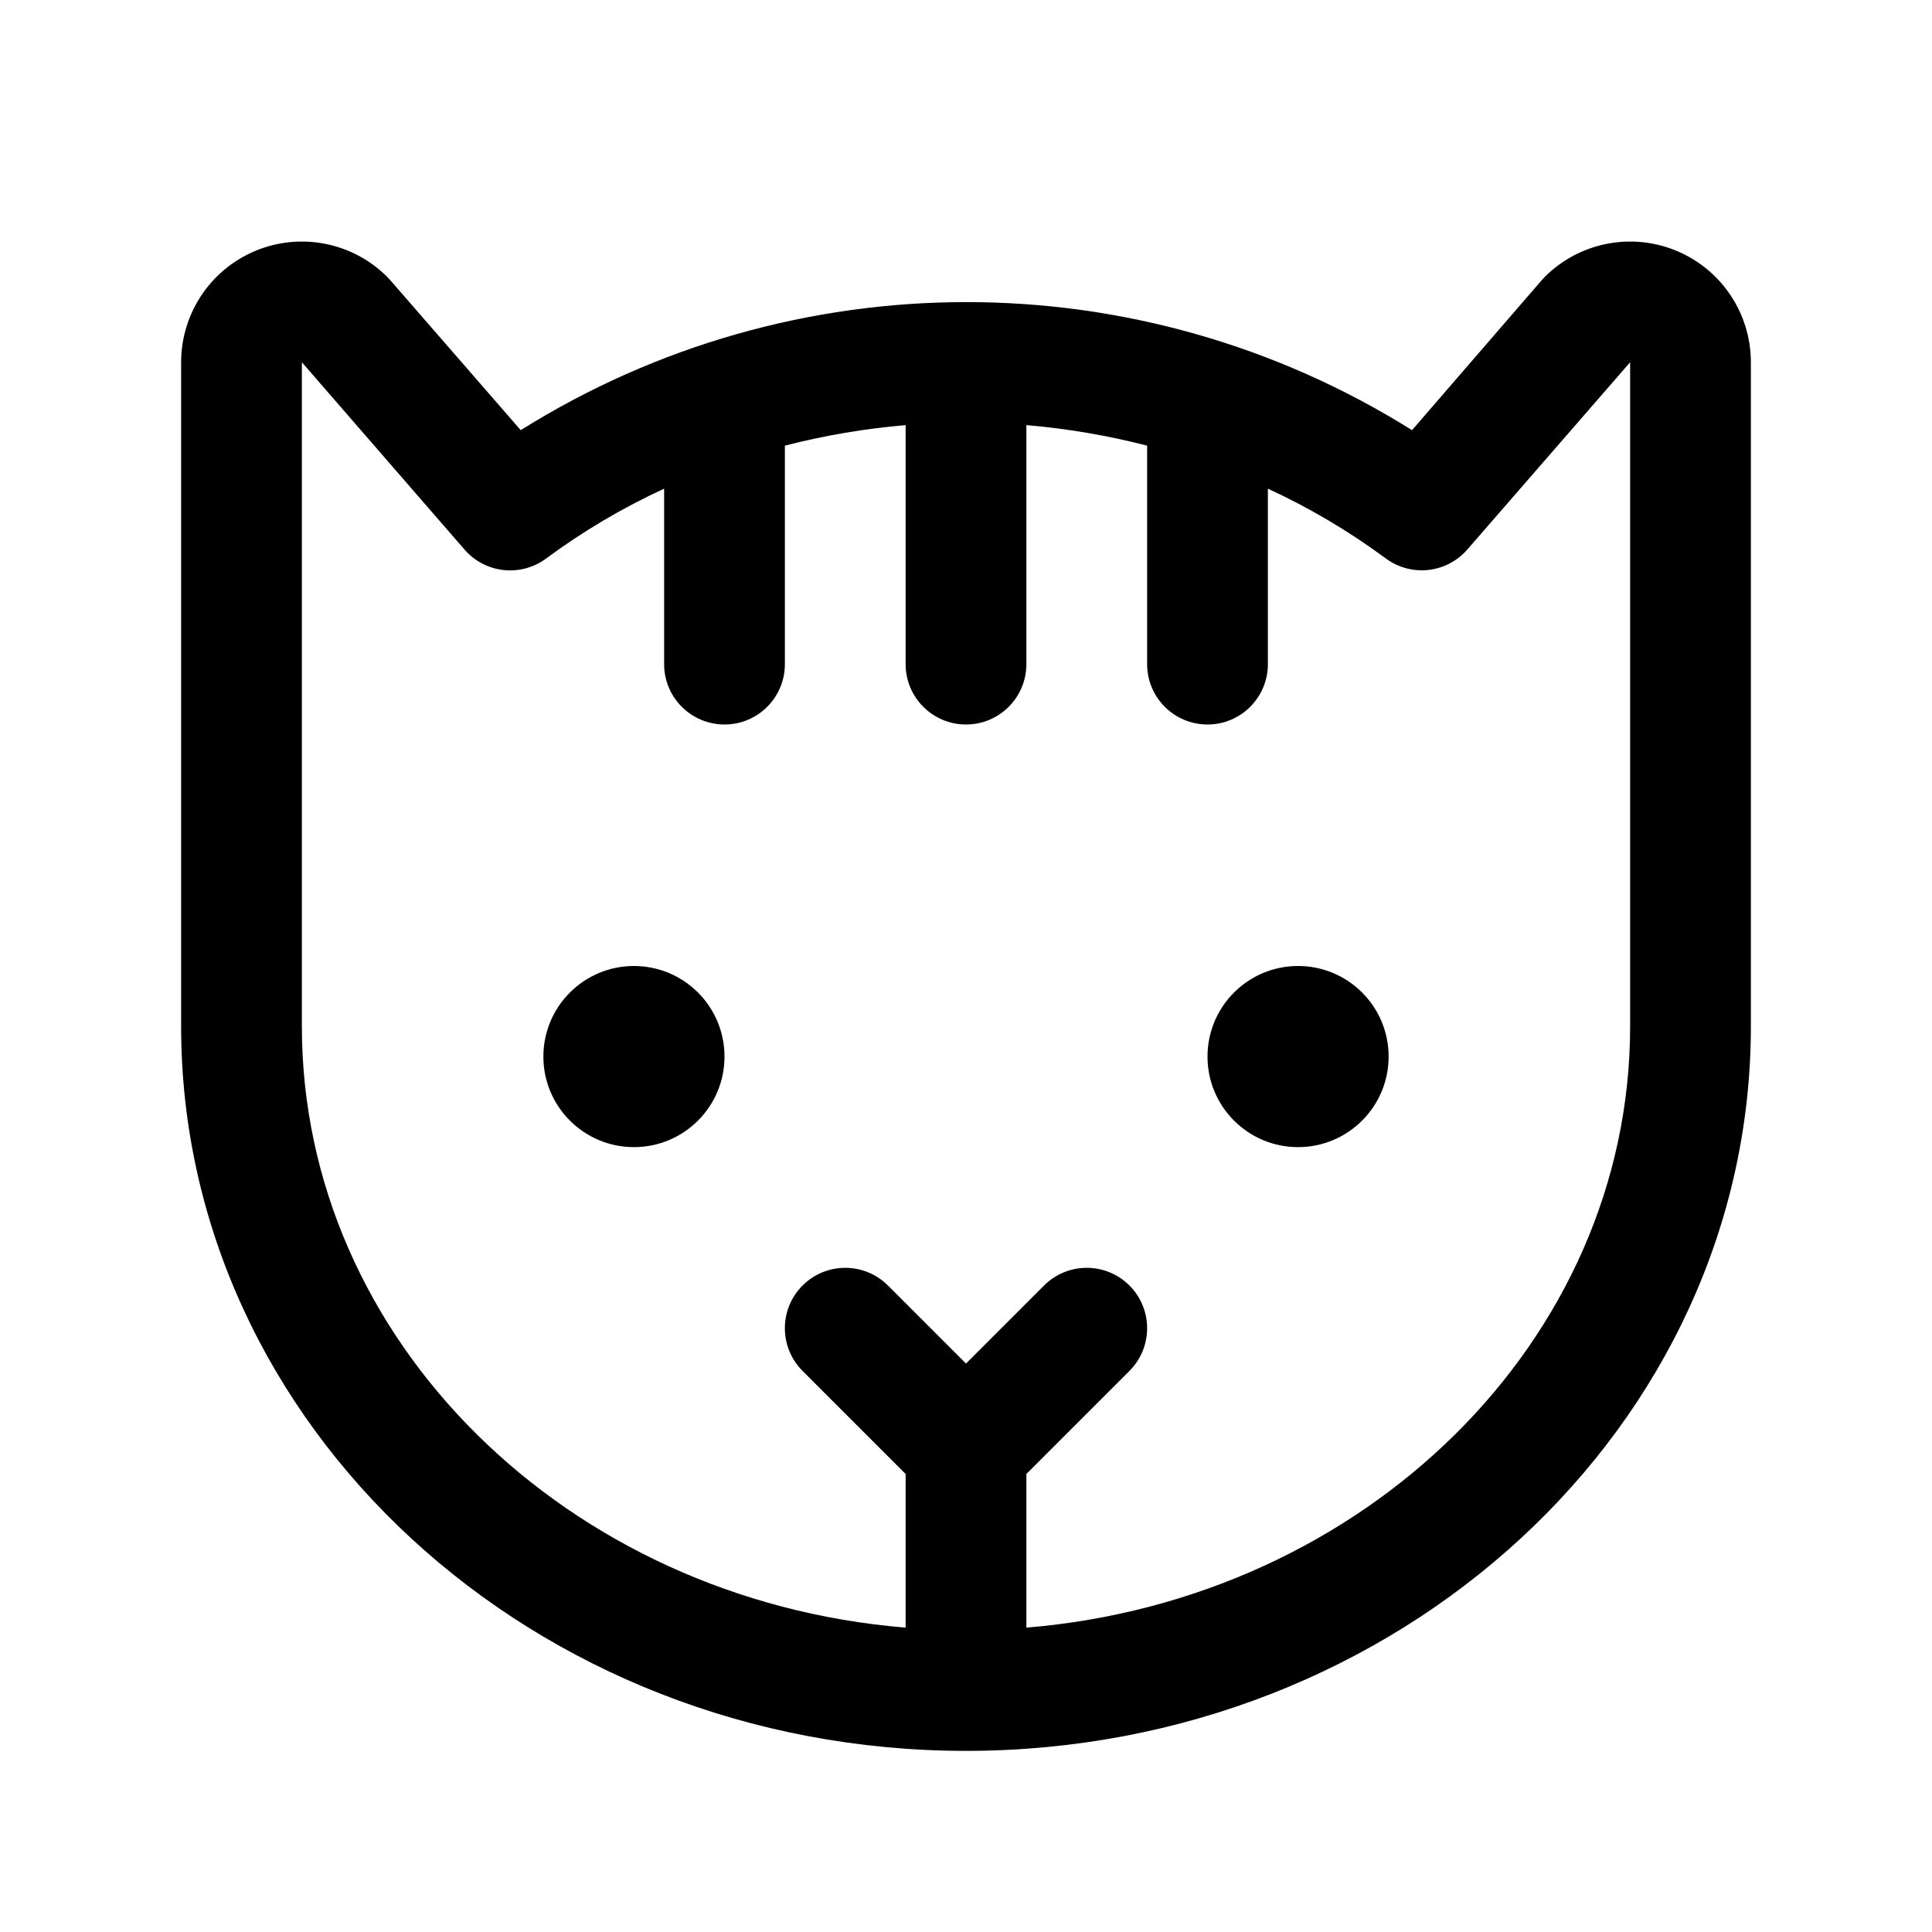
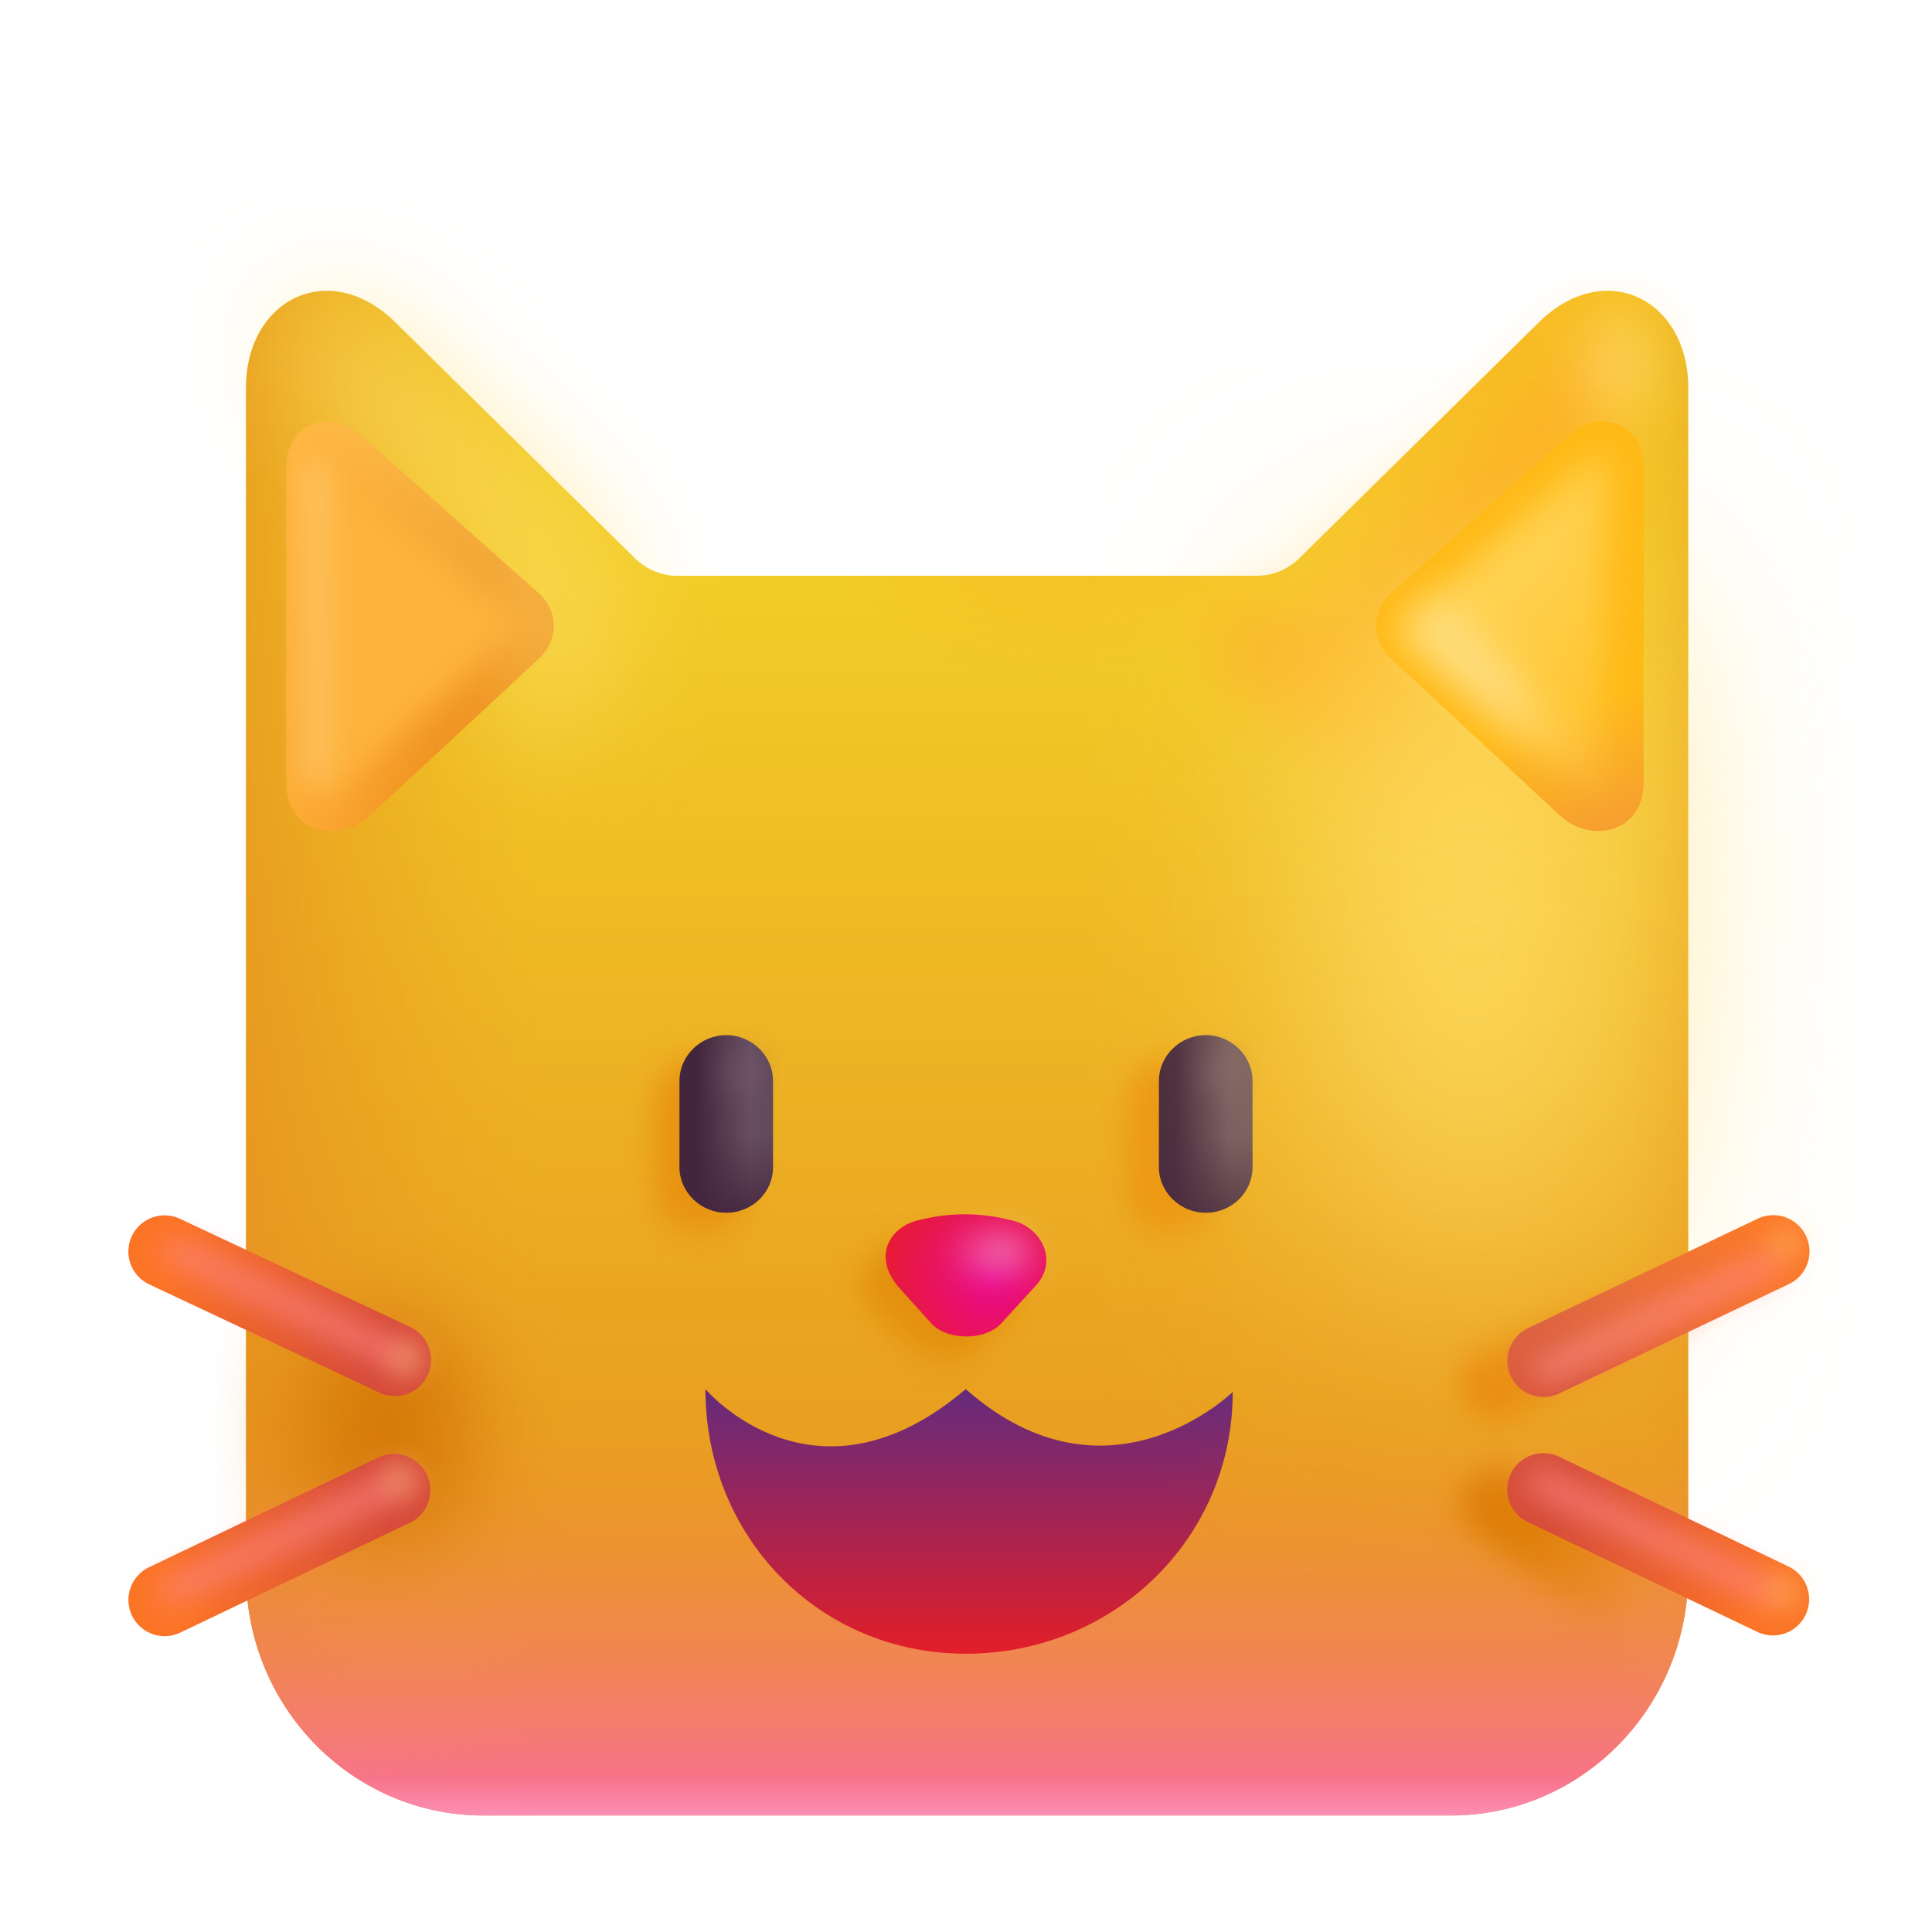
- <svg xmlns="http://www.w3.org/2000/svg" width="32" height="32" fill="#000000" viewBox="0 0 256 256">
-   <path d="M96,140a12,12,0,1,1-12-12A12,12,0,0,1,96,140Zm76-12a12,12,0,1,0,12,12A12,12,0,0,0,172,128Zm60-80v88c0,52.93-46.65,96-104,96S24,188.93,24,136V48A16,16,0,0,1,51.31,36.69c.14.14.26.27.38.41L69,57a111.22,111.22,0,0,1,118.1,0L204.31,37.1c.12-.14.24-.27.38-.41A16,16,0,0,1,232,48Zm-16,0-21.56,24.8A8,8,0,0,1,183.63,74,88.86,88.86,0,0,0,168,64.75V88a8,8,0,1,1-16,0V59.05a97.43,97.43,0,0,0-16-2.72V88a8,8,0,1,1-16,0V56.33a97.43,97.43,0,0,0-16,2.72V88a8,8,0,1,1-16,0V64.75A88.86,88.86,0,0,0,72.37,74a8,8,0,0,1-10.81-1.17L40,48v88c0,41.66,35.21,76,80,79.67V195.31l-13.66-13.66a8,8,0,0,1,11.32-11.31L128,180.68l10.34-10.34a8,8,0,0,1,11.32,11.31L136,195.31v20.36c44.79-3.69,80-38,80-79.67Z" />
+ <svg xmlns="http://www.w3.org/2000/svg" width="32" height="32" fill="none" viewBox="0 0 32 32" id="cat">
+   <path fill="url(#paint0_linear_28327_2053)" d="M27.962 26.065V6.422C27.962 4.984 26.626 4.281 25.532 5.297L21.518 9.249C21.331 9.433 21.079 9.537 20.817 9.537H11.22C10.958 9.537 10.706 9.433 10.519 9.249L6.505 5.297C5.411 4.281 4.075 4.984 4.075 6.422V26.065C4.075 28.277 5.835 30.07 8.006 30.07H24.031C26.202 30.07 27.962 28.277 27.962 26.065Z" />
+   <path fill="url(#paint1_linear_28327_2053)" d="M27.962 26.065V6.422C27.962 4.984 26.626 4.281 25.532 5.297L21.518 9.249C21.331 9.433 21.079 9.537 20.817 9.537H11.22C10.958 9.537 10.706 9.433 10.519 9.249L6.505 5.297C5.411 4.281 4.075 4.984 4.075 6.422V26.065C4.075 28.277 5.835 30.07 8.006 30.07H24.031C26.202 30.07 27.962 28.277 27.962 26.065Z" />
+   <path fill="url(#paint2_linear_28327_2053)" d="M27.962 26.065V6.422C27.962 4.984 26.626 4.281 25.532 5.297L21.518 9.249C21.331 9.433 21.079 9.537 20.817 9.537H11.22C10.958 9.537 10.706 9.433 10.519 9.249L6.505 5.297C5.411 4.281 4.075 4.984 4.075 6.422V26.065C4.075 28.277 5.835 30.07 8.006 30.07H24.031C26.202 30.07 27.962 28.277 27.962 26.065Z" />
+   <path fill="url(#paint3_linear_28327_2053)" d="M27.962 26.065V6.422C27.962 4.984 26.626 4.281 25.532 5.297L21.518 9.249C21.331 9.433 21.079 9.537 20.817 9.537H11.22C10.958 9.537 10.706 9.433 10.519 9.249L6.505 5.297C5.411 4.281 4.075 4.984 4.075 6.422V26.065C4.075 28.277 5.835 30.07 8.006 30.07H24.031C26.202 30.07 27.962 28.277 27.962 26.065Z" />
+   <path fill="url(#paint4_linear_28327_2053)" d="M27.962 26.065V6.422C27.962 4.984 26.626 4.281 25.532 5.297L21.518 9.249C21.331 9.433 21.079 9.537 20.817 9.537H11.22C10.958 9.537 10.706 9.433 10.519 9.249L6.505 5.297C5.411 4.281 4.075 4.984 4.075 6.422V26.065C4.075 28.277 5.835 30.07 8.006 30.07H24.031C26.202 30.07 27.962 28.277 27.962 26.065Z" />
+   <path fill="url(#paint5_radial_28327_2053)" d="M27.962 26.065V6.422C27.962 4.984 26.626 4.281 25.532 5.297L21.518 9.249C21.331 9.433 21.079 9.537 20.817 9.537H11.22C10.958 9.537 10.706 9.433 10.519 9.249L6.505 5.297C5.411 4.281 4.075 4.984 4.075 6.422V26.065C4.075 28.277 5.835 30.07 8.006 30.07H24.031C26.202 30.07 27.962 28.277 27.962 26.065Z" />
+   <g filter="url(#filter0_f_28327_2053)">
+     <rect width="2.727" height="3.698" x="5.054" y="21.82" fill="#D67908" rx="1.363" />
+   </g>
+   <g filter="url(#filter1_f_28327_2053)">
+     <path fill="url(#paint6_linear_28327_2053)" d="M20.751 10.201C17.767 10.308 25.977 15.154 25.977 15.154L27.102 6.092C27.157 5.631 26.738 5.138 25.852 5.961C25.852 5.961 22.026 9.729 21.839 9.913C21.652 10.097 21.431 10.162 21.137 10.201C20.988 10.22 20.901 10.195 20.751 10.201Z" />
+   </g>
+   <path fill="url(#paint7_linear_28327_2053)" d="M6.133 13.503L8.933 10.903C9.253 10.603 9.253 10.123 8.933 9.833L5.918 7.156C5.535 6.82 4.743 6.93 4.743 7.763V12.963C4.743 13.797 5.623 13.983 6.133 13.503Z" />
+   <g filter="url(#filter2_f_28327_2053)">
+     <path fill="url(#paint8_linear_28327_2053)" d="M26.491 5.652C26.549 5.508 26.688 5.414 26.843 5.414V5.414C27.053 5.414 27.223 5.584 27.223 5.794V8.039L25.805 7.352L26.491 5.652Z" />
+   </g>
+   <g filter="url(#filter3_f_28327_2053)">
+     <path stroke="#FFDF70" stroke-linecap="round" d="M5.446 5.727L8.821 8.946C9.575 9.665 9.589 10.865 8.852 11.602V11.602" />
+   </g>
+   <g filter="url(#filter4_f_28327_2053)">
+     <path fill="url(#paint9_linear_28327_2053)" d="M14.805 20.65L14.87 20.635C15.343 20.525 15.836 20.53 16.308 20.65V20.65C16.829 20.748 17.14 21.346 16.7 21.776L16.149 22.377C15.879 22.647 15.286 22.647 15.016 22.377L14.473 21.776C14.024 21.268 14.305 20.76 14.805 20.65Z" />
+   </g>
+   <path fill="url(#paint10_radial_28327_2053)" d="M15.226 20.207L15.291 20.192C15.764 20.081 16.258 20.086 16.729 20.207V20.207C17.25 20.305 17.561 20.902 17.121 21.332L16.57 21.934C16.3 22.204 15.707 22.204 15.438 21.934L14.895 21.332C14.445 20.824 14.726 20.316 15.226 20.207Z" />
+   <g filter="url(#filter5_f_28327_2053)">
+     <ellipse cx="16.27" cy="20.741" fill="url(#paint11_linear_28327_2053)" rx=".762" ry=".274" />
+   </g>
+   <g filter="url(#filter6_f_28327_2053)">
+     <path stroke="url(#paint12_linear_28327_2053)" stroke-linecap="round" stroke-miterlimit="10" stroke-width="1.2" d="M24.785 22.892L28.59 21.08" />
+   </g>
+   <g filter="url(#filter7_f_28327_2053)">
+     <path stroke="url(#paint13_linear_28327_2053)" stroke-linecap="round" stroke-miterlimit="10" stroke-width="1.2" d="M24.785 24.924L26.712 26.289" />
+   </g>
+   <path stroke="url(#paint14_linear_28327_2053)" stroke-linecap="round" stroke-miterlimit="10" stroke-width="1.2" d="M25.566 22.539L29.371 20.727" />
+   <g filter="url(#filter8_f_28327_2053)">
+     <path stroke="#FF8485" stroke-linecap="round" stroke-miterlimit="10" stroke-width=".3" d="M25.566 22.711L29.371 20.898" />
+   </g>
+   <g filter="url(#filter9_f_28327_2053)">
+     <ellipse cx="29.606" cy="20.581" fill="#FFDD86" rx=".184" ry=".166" transform="rotate(-22.745 29.606 20.58)" />
+   </g>
+   <path stroke="url(#paint15_linear_28327_2053)" stroke-linecap="round" stroke-miterlimit="10" stroke-width="1.2" d="M25.564 24.669L29.365 26.488" />
+   <g filter="url(#filter10_f_28327_2053)">
+     <path stroke="#FF8485" stroke-linecap="round" stroke-miterlimit="10" stroke-width=".3" d="M25.498 24.549L29.3 26.368" />
+   </g>
+   <g filter="url(#filter11_f_28327_2053)">
+     <ellipse cx="29.541" cy="26.368" fill="#FFDD86" rx=".184" ry=".166" transform="rotate(28.298 29.54 26.368)" />
+   </g>
+   <path stroke="url(#paint16_linear_28327_2053)" stroke-linecap="round" stroke-miterlimit="10" stroke-width="1.2" d="M6.528 24.681L2.727 26.5" />
+   <g filter="url(#filter12_f_28327_2053)">
+     <path stroke="#FF8485" stroke-linecap="round" stroke-miterlimit="10" stroke-width=".3" d="M6.593 24.561L2.792 26.38" />
+   </g>
+   <g filter="url(#filter13_f_28327_2053)">
+     <ellipse fill="#FFDD86" rx=".184" ry=".166" transform="scale(-1 1)rotate(-19.477 68.068 31.615)" />
+   </g>
+   <path stroke="url(#paint17_linear_28327_2053)" stroke-linecap="round" stroke-miterlimit="10" stroke-width="1.2" d="M6.54 22.524L2.726 20.73" />
+   <g filter="url(#filter14_f_28327_2053)">
+     <path stroke="#FF8485" stroke-linecap="round" stroke-miterlimit="10" stroke-width=".3" d="M6.674 22.499L2.86 20.705" />
+   </g>
+   <g filter="url(#filter15_f_28327_2053)">
+     <ellipse fill="#FFDD86" rx=".184" ry=".166" transform="scale(-1 1)rotate(-70.238 12.624 16.051)" />
+   </g>
+   <path fill="url(#paint18_linear_28327_2053)" d="M20.418 23.055C20.418 25.495 18.436 27.391 15.996 27.391C13.556 27.391 11.684 25.448 11.684 23.008C11.684 23.008 13.488 25.141 15.996 23.008C18.348 25.086 20.418 23.055 20.418 23.055Z" />
+   <g filter="url(#filter16_f_28327_2053)">
+     <path fill="url(#paint19_linear_28327_2053)" d="M19.432 20.468C19.006 20.468 18.656 20.125 18.656 19.709V18.287C18.656 17.871 19.006 17.528 19.432 17.528C19.857 17.528 20.207 17.871 20.207 18.287V19.709C20.207 20.137 19.857 20.468 19.432 20.468Z" />
+   </g>
+   <path fill="url(#paint20_linear_28327_2053)" d="M19.971 20.086C19.546 20.086 19.195 19.743 19.195 19.326V17.905C19.195 17.488 19.546 17.145 19.971 17.145C20.396 17.145 20.746 17.488 20.746 17.905V19.326C20.746 19.755 20.396 20.086 19.971 20.086Z" />
+   <path fill="url(#paint21_linear_28327_2053)" d="M19.971 20.086C19.546 20.086 19.195 19.743 19.195 19.326V17.905C19.195 17.488 19.546 17.145 19.971 17.145C20.396 17.145 20.746 17.488 20.746 17.905V19.326C20.746 19.755 20.396 20.086 19.971 20.086Z" />
+   <g filter="url(#filter17_f_28327_2053)">
+     <path fill="url(#paint22_linear_28327_2053)" d="M11.605 20.468C11.18 20.468 10.83 20.125 10.83 19.709V18.287C10.83 17.871 11.18 17.528 11.605 17.528C12.031 17.528 12.381 17.871 12.381 18.287V19.709C12.381 20.137 12.031 20.468 11.605 20.468Z" />
+   </g>
+   <path fill="url(#paint23_linear_28327_2053)" d="M12.029 20.086C11.604 20.086 11.254 19.743 11.254 19.326V17.905C11.254 17.488 11.604 17.145 12.029 17.145C12.454 17.145 12.804 17.488 12.804 17.905V19.326C12.804 19.755 12.454 20.086 12.029 20.086Z" />
+   <path fill="url(#paint24_linear_28327_2053)" d="M12.029 20.086C11.604 20.086 11.254 19.743 11.254 19.326V17.905C11.254 17.488 11.604 17.145 12.029 17.145C12.454 17.145 12.804 17.488 12.804 17.905V19.326C12.804 19.755 12.454 20.086 12.029 20.086Z" />
+   <g filter="url(#filter18_f_28327_2053)">
+     <circle cx="20.207" cy="17.764" r=".236" fill="#775B70" />
+   </g>
+   <g filter="url(#filter19_f_28327_2053)">
+     <circle cx="12.265" cy="17.764" r=".236" fill="#775B70" />
+   </g>
+   <g filter="url(#filter20_f_28327_2053)">
+     <rect width="4.585" height="14.186" x="22.102" y="10.102" fill="url(#paint25_linear_28327_2053)" />
+   </g>
+   <path fill="#FFB915" d="M25.833 13.503L23.033 10.903C22.713 10.603 22.713 10.123 23.033 9.833L26.048 7.156C26.43 6.82 27.223 6.93 27.223 7.763V12.963C27.223 13.797 26.343 13.983 25.833 13.503Z" />
+   <path fill="url(#paint26_linear_28327_2053)" d="M25.833 13.503L23.033 10.903C22.713 10.603 22.713 10.123 23.033 9.833L26.048 7.156C26.43 6.82 27.223 6.93 27.223 7.763V12.963C27.223 13.797 26.343 13.983 25.833 13.503Z" />
+   <g filter="url(#filter21_f_28327_2053)">
+     <path fill="url(#paint27_radial_28327_2053)" d="M26.634 7.367L23.009 10.492L26.555 13.305L26.634 7.367Z" />
+   </g>
+   <g filter="url(#filter22_f_28327_2053)">
+     <path stroke="url(#paint28_linear_28327_2053)" stroke-linecap="round" stroke-width=".5" d="M23.727 10.289L26.259 13.023" />
+   </g>
+   <g filter="url(#filter23_f_28327_2053)">
+     <path fill="#FEB33E" d="M5.223 7.499V13.407L8.692 10.318L5.223 7.499Z" />
+   </g>
+   <g filter="url(#filter24_f_28327_2053)">
+     <path stroke="#FFE7A3" stroke-linecap="round" stroke-width=".15" d="M5.223 7.727V12.914" />
+   </g>
+   <defs>
+     <linearGradient id="paint0_linear_28327_2053" x1="7.964" x2="7.964" y1="1.13" y2="31.07" gradientUnits="userSpaceOnUse">
+       <stop offset=".288" stop-color="#F2CC26" />
+       <stop offset=".762" stop-color="#E99E20" />
+       <stop offset=".993" stop-color="#E3821D" />
+       <stop offset="1" stop-color="#E3801D" />
+     </linearGradient>
+     <linearGradient id="paint1_linear_28327_2053" x1="8.884" x2="1.259" y1="11.922" y2="11.922" gradientUnits="userSpaceOnUse">
+       <stop stop-color="#E99E20" stop-opacity="0" />
+       <stop offset=".993" stop-color="#E3821D" />
+       <stop offset="1" stop-color="#E3801D" />
+     </linearGradient>
+     <linearGradient id="paint2_linear_28327_2053" x1="26.759" x2="30.196" y1="11.922" y2="11.922" gradientUnits="userSpaceOnUse">
+       <stop stop-color="#E99E20" stop-opacity="0" />
+       <stop offset=".993" stop-color="#E3821D" />
+       <stop offset="1" stop-color="#E3801D" />
+     </linearGradient>
+     <linearGradient id="paint3_linear_28327_2053" x1="16.02" x2="16.019" y1="-1.844" y2="31.07" gradientUnits="userSpaceOnUse">
+       <stop offset=".771" stop-color="#F59639" stop-opacity="0" />
+       <stop offset="1" stop-color="#FF63C4" />
+     </linearGradient>
+     <linearGradient id="paint4_linear_28327_2053" x1="16.019" x2="16.019" y1="11.133" y2="32.57" gradientUnits="userSpaceOnUse">
+       <stop offset=".854" stop-color="#fff" stop-opacity="0" />
+       <stop offset=".985" stop-color="#fff" />
+     </linearGradient>
+     <linearGradient id="paint6_linear_28327_2053" x1="21.908" x2="28.165" y1="6.852" y2="13.695" gradientUnits="userSpaceOnUse">
+       <stop stop-color="#FFA720" />
+       <stop offset="1" stop-color="#FFA720" stop-opacity="0" />
+     </linearGradient>
+     <linearGradient id="paint7_linear_28327_2053" x1="10.602" x2="4.743" y1="10.617" y2="10.07" gradientUnits="userSpaceOnUse">
+       <stop offset=".437" stop-color="#ED8C1B" />
+       <stop offset="1" stop-color="#FFB03A" />
+     </linearGradient>
+     <linearGradient id="paint8_linear_28327_2053" x1="27.04" x2="26.444" y1="4.961" y2="7.302" gradientUnits="userSpaceOnUse">
+       <stop offset=".286" stop-color="#FFE792" />
+       <stop offset="1" stop-color="#FFDD65" stop-opacity="0" />
+     </linearGradient>
+     <linearGradient id="paint9_linear_28327_2053" x1="15.751" x2="15.079" y1="22.351" y2="23.445" gradientUnits="userSpaceOnUse">
+       <stop stop-color="#E3900E" />
+       <stop offset="1" stop-color="#EA9D26" stop-opacity="0" />
+     </linearGradient>
+     <linearGradient id="paint11_linear_28327_2053" x1="17.204" x2="15.68" y1="20.741" y2="20.741" gradientUnits="userSpaceOnUse">
+       <stop stop-color="#fff" stop-opacity=".9" />
+       <stop offset="1" stop-color="#fff" stop-opacity="0" />
+     </linearGradient>
+     <linearGradient id="paint12_linear_28327_2053" x1="24.29" x2="28.024" y1="23.236" y2="21.32" gradientUnits="userSpaceOnUse">
+       <stop stop-color="#E88105" />
+       <stop offset="1" stop-color="#E37D02" stop-opacity="0" />
+     </linearGradient>
+     <linearGradient id="paint13_linear_28327_2053" x1="24.29" x2="28.024" y1="24.58" y2="26.495" gradientUnits="userSpaceOnUse">
+       <stop offset=".286" stop-color="#DE7D07" />
+       <stop offset=".818" stop-color="#E37D02" stop-opacity="0" />
+     </linearGradient>
+     <linearGradient id="paint14_linear_28327_2053" x1="25.29" x2="29.371" y1="22.945" y2="21.008" gradientUnits="userSpaceOnUse">
+       <stop offset=".156" stop-color="#D64A38" />
+       <stop offset="1" stop-color="#FB7425" />
+     </linearGradient>
+     <linearGradient id="paint15_linear_28327_2053" x1="25.074" x2="29.146" y1="24.71" y2="26.665" gradientUnits="userSpaceOnUse">
+       <stop offset=".156" stop-color="#D64A38" />
+       <stop offset="1" stop-color="#FB7425" />
+     </linearGradient>
+     <linearGradient id="paint16_linear_28327_2053" x1="7.018" x2="2.945" y1="24.721" y2="26.677" gradientUnits="userSpaceOnUse">
+       <stop offset=".156" stop-color="#D64A38" />
+       <stop offset="1" stop-color="#FB7425" />
+     </linearGradient>
+     <linearGradient id="paint17_linear_28327_2053" x1="6.818" x2="2.728" y1="22.929" y2="21.012" gradientUnits="userSpaceOnUse">
+       <stop offset=".156" stop-color="#D64A38" />
+       <stop offset="1" stop-color="#FB7425" />
+     </linearGradient>
+     <linearGradient id="paint18_linear_28327_2053" x1="16.047" x2="16.047" y1="27.523" y2="23.1" gradientUnits="userSpaceOnUse">
+       <stop stop-color="#E61E27" />
+       <stop offset="1" stop-color="#672A7A" />
+     </linearGradient>
+     <linearGradient id="paint19_linear_28327_2053" x1="20.688" x2="21.688" y1="19.68" y2="23.141" gradientUnits="userSpaceOnUse">
+       <stop stop-color="#EC9611" />
+       <stop offset="1" stop-color="#EA9D26" stop-opacity="0" />
+     </linearGradient>
+     <linearGradient id="paint20_linear_28327_2053" x1="22.899" x2="18.43" y1="18.211" y2="18.211" gradientUnits="userSpaceOnUse">
+       <stop stop-color="#432A3D" />
+       <stop offset=".568" stop-color="#684E61" />
+       <stop offset=".766" stop-color="#43253D" />
+     </linearGradient>
+     <linearGradient id="paint21_linear_28327_2053" x1="20.321" x2="20.321" y1="18.055" y2="20.352" gradientUnits="userSpaceOnUse">
+       <stop offset=".327" stop-color="#43253D" stop-opacity="0" />
+       <stop offset="1" stop-color="#43253D" />
+     </linearGradient>
+     <linearGradient id="paint22_linear_28327_2053" x1="12.862" x2="13.862" y1="19.68" y2="23.141" gradientUnits="userSpaceOnUse">
+       <stop stop-color="#E89311" />
+       <stop offset="1" stop-color="#EA9D26" stop-opacity="0" />
+     </linearGradient>
+     <linearGradient id="paint23_linear_28327_2053" x1="14.957" x2="10.489" y1="18.211" y2="18.211" gradientUnits="userSpaceOnUse">
+       <stop stop-color="#432A3D" />
+       <stop offset=".568" stop-color="#684E61" />
+       <stop offset=".766" stop-color="#43253D" />
+     </linearGradient>
+     <linearGradient id="paint24_linear_28327_2053" x1="12.379" x2="12.379" y1="18.055" y2="20.352" gradientUnits="userSpaceOnUse">
+       <stop offset=".327" stop-color="#43253D" stop-opacity="0" />
+       <stop offset="1" stop-color="#43253D" />
+     </linearGradient>
+     <linearGradient id="paint25_linear_28327_2053" x1="23.352" x2="22.956" y1="10.838" y2="22.889" gradientUnits="userSpaceOnUse">
+       <stop offset=".548" stop-color="#FFDD65" />
+       <stop offset="1" stop-color="#FFDD65" stop-opacity="0" />
+     </linearGradient>
+     <linearGradient id="paint26_linear_28327_2053" x1="26.54" x2="25.29" y1="15.508" y2="12.039" gradientUnits="userSpaceOnUse">
+       <stop stop-color="#EF8A47" />
+       <stop offset="1" stop-color="#EF8A47" stop-opacity="0" />
+     </linearGradient>
+     <linearGradient id="paint28_linear_28327_2053" x1="25.055" x2="25.055" y1="10.477" y2="12.82" gradientUnits="userSpaceOnUse">
+       <stop offset=".432" stop-color="#FFE7A3" />
+       <stop offset="1" stop-color="#FFDF83" stop-opacity="0" />
+     </linearGradient>
+     <filter id="filter0_f_28327_2053" width="5.727" height="6.698" x="3.554" y="20.32" color-interpolation-filters="sRGB" filterUnits="userSpaceOnUse">
+       <feFlood flood-opacity="0" result="BackgroundImageFix" />
+       <feBlend in="SourceGraphic" in2="BackgroundImageFix" result="shape" />
+       <feGaussianBlur result="effect1_foregroundBlur_28327_2053" stdDeviation=".75" />
+     </filter>
+     <filter id="filter1_f_28327_2053" width="9.009" height="11.636" x="19.098" y="4.519" color-interpolation-filters="sRGB" filterUnits="userSpaceOnUse">
+       <feFlood flood-opacity="0" result="BackgroundImageFix" />
+       <feBlend in="SourceGraphic" in2="BackgroundImageFix" result="shape" />
+       <feGaussianBlur result="effect1_foregroundBlur_28327_2053" stdDeviation=".5" />
+     </filter>
+     <filter id="filter2_f_28327_2053" width="3.417" height="4.625" x="24.805" y="4.414" color-interpolation-filters="sRGB" filterUnits="userSpaceOnUse">
+       <feFlood flood-opacity="0" result="BackgroundImageFix" />
+       <feBlend in="SourceGraphic" in2="BackgroundImageFix" result="shape" />
+       <feGaussianBlur result="effect1_foregroundBlur_28327_2053" stdDeviation=".5" />
+     </filter>
+     <filter id="filter3_f_28327_2053" width="8.95" height="10.729" x="2.946" y="3.227" color-interpolation-filters="sRGB" filterUnits="userSpaceOnUse">
+       <feFlood flood-opacity="0" result="BackgroundImageFix" />
+       <feBlend in="SourceGraphic" in2="BackgroundImageFix" result="shape" />
+       <feGaussianBlur result="effect1_foregroundBlur_28327_2053" stdDeviation="1" />
+     </filter>
+     <filter id="filter4_f_28327_2053" width="3.661" height="3.024" x="13.748" y="20.056" color-interpolation-filters="sRGB" filterUnits="userSpaceOnUse">
+       <feFlood flood-opacity="0" result="BackgroundImageFix" />
+       <feBlend in="SourceGraphic" in2="BackgroundImageFix" result="shape" />
+       <feGaussianBlur result="effect1_foregroundBlur_28327_2053" stdDeviation=".25" />
+     </filter>
+     <filter id="filter5_f_28327_2053" width="2.723" height="1.748" x="14.909" y="19.867" color-interpolation-filters="sRGB" filterUnits="userSpaceOnUse">
+       <feFlood flood-opacity="0" result="BackgroundImageFix" />
+       <feBlend in="SourceGraphic" in2="BackgroundImageFix" result="shape" />
+       <feGaussianBlur result="effect1_foregroundBlur_28327_2053" stdDeviation=".3" />
+     </filter>
+     <filter id="filter6_f_28327_2053" width="6.005" height="4.013" x="23.685" y="19.98" color-interpolation-filters="sRGB" filterUnits="userSpaceOnUse">
+       <feFlood flood-opacity="0" result="BackgroundImageFix" />
+       <feBlend in="SourceGraphic" in2="BackgroundImageFix" result="shape" />
+       <feGaussianBlur result="effect1_foregroundBlur_28327_2053" stdDeviation=".25" />
+     </filter>
+     <filter id="filter7_f_28327_2053" width="4.127" height="3.566" x="23.685" y="23.823" color-interpolation-filters="sRGB" filterUnits="userSpaceOnUse">
+       <feFlood flood-opacity="0" result="BackgroundImageFix" />
+       <feBlend in="SourceGraphic" in2="BackgroundImageFix" result="shape" />
+       <feGaussianBlur result="effect1_foregroundBlur_28327_2053" stdDeviation=".25" />
+     </filter>
+     <filter id="filter8_f_28327_2053" width="5.105" height="3.113" x="24.916" y="20.248" color-interpolation-filters="sRGB" filterUnits="userSpaceOnUse">
+       <feFlood flood-opacity="0" result="BackgroundImageFix" />
+       <feBlend in="SourceGraphic" in2="BackgroundImageFix" result="shape" />
+       <feGaussianBlur result="effect1_foregroundBlur_28327_2053" stdDeviation=".25" />
+     </filter>
+     <filter id="filter9_f_28327_2053" width="1.363" height="1.337" x="28.925" y="19.912" color-interpolation-filters="sRGB" filterUnits="userSpaceOnUse">
+       <feFlood flood-opacity="0" result="BackgroundImageFix" />
+       <feBlend in="SourceGraphic" in2="BackgroundImageFix" result="shape" />
+       <feGaussianBlur result="effect1_foregroundBlur_28327_2053" stdDeviation=".25" />
+     </filter>
+     <filter id="filter10_f_28327_2053" width="5.102" height="3.119" x="24.848" y="23.899" color-interpolation-filters="sRGB" filterUnits="userSpaceOnUse">
+       <feFlood flood-opacity="0" result="BackgroundImageFix" />
+       <feBlend in="SourceGraphic" in2="BackgroundImageFix" result="shape" />
+       <feGaussianBlur result="effect1_foregroundBlur_28327_2053" stdDeviation=".25" />
+     </filter>
+     <filter id="filter11_f_28327_2053" width="1.36" height="1.34" x="28.86" y="25.698" color-interpolation-filters="sRGB" filterUnits="userSpaceOnUse">
+       <feFlood flood-opacity="0" result="BackgroundImageFix" />
+       <feBlend in="SourceGraphic" in2="BackgroundImageFix" result="shape" />
+       <feGaussianBlur result="effect1_foregroundBlur_28327_2053" stdDeviation=".25" />
+     </filter>
+     <filter id="filter12_f_28327_2053" width="5.102" height="3.119" x="2.142" y="23.911" color-interpolation-filters="sRGB" filterUnits="userSpaceOnUse">
+       <feFlood flood-opacity="0" result="BackgroundImageFix" />
+       <feBlend in="SourceGraphic" in2="BackgroundImageFix" result="shape" />
+       <feGaussianBlur result="effect1_foregroundBlur_28327_2053" stdDeviation=".25" />
+     </filter>
+     <filter id="filter13_f_28327_2053" width="1.364" height="1.336" x="5.964" y="23.837" color-interpolation-filters="sRGB" filterUnits="userSpaceOnUse">
+       <feFlood flood-opacity="0" result="BackgroundImageFix" />
+       <feBlend in="SourceGraphic" in2="BackgroundImageFix" result="shape" />
+       <feGaussianBlur result="effect1_foregroundBlur_28327_2053" stdDeviation=".25" />
+     </filter>
+     <filter id="filter14_f_28327_2053" width="5.114" height="3.094" x="2.21" y="20.055" color-interpolation-filters="sRGB" filterUnits="userSpaceOnUse">
+       <feFlood flood-opacity="0" result="BackgroundImageFix" />
+       <feBlend in="SourceGraphic" in2="BackgroundImageFix" result="shape" />
+       <feGaussianBlur result="effect1_foregroundBlur_28327_2053" stdDeviation=".25" />
+     </filter>
+     <filter id="filter15_f_28327_2053" width="1.336" height="1.364" x="6.083" y="21.823" color-interpolation-filters="sRGB" filterUnits="userSpaceOnUse">
+       <feFlood flood-opacity="0" result="BackgroundImageFix" />
+       <feBlend in="SourceGraphic" in2="BackgroundImageFix" result="shape" />
+       <feGaussianBlur result="effect1_foregroundBlur_28327_2053" stdDeviation=".25" />
+     </filter>
+     <filter id="filter16_f_28327_2053" width="2.551" height="3.941" x="18.156" y="17.028" color-interpolation-filters="sRGB" filterUnits="userSpaceOnUse">
+       <feFlood flood-opacity="0" result="BackgroundImageFix" />
+       <feBlend in="SourceGraphic" in2="BackgroundImageFix" result="shape" />
+       <feGaussianBlur result="effect1_foregroundBlur_28327_2053" stdDeviation=".25" />
+     </filter>
+     <filter id="filter17_f_28327_2053" width="2.551" height="3.941" x="10.33" y="17.028" color-interpolation-filters="sRGB" filterUnits="userSpaceOnUse">
+       <feFlood flood-opacity="0" result="BackgroundImageFix" />
+       <feBlend in="SourceGraphic" in2="BackgroundImageFix" result="shape" />
+       <feGaussianBlur result="effect1_foregroundBlur_28327_2053" stdDeviation=".25" />
+     </filter>
+     <filter id="filter18_f_28327_2053" width="1.472" height="1.472" x="19.471" y="17.028" color-interpolation-filters="sRGB" filterUnits="userSpaceOnUse">
+       <feFlood flood-opacity="0" result="BackgroundImageFix" />
+       <feBlend in="SourceGraphic" in2="BackgroundImageFix" result="shape" />
+       <feGaussianBlur result="effect1_foregroundBlur_28327_2053" stdDeviation=".25" />
+     </filter>
+     <filter id="filter19_f_28327_2053" width="1.472" height="1.472" x="11.529" y="17.028" color-interpolation-filters="sRGB" filterUnits="userSpaceOnUse">
+       <feFlood flood-opacity="0" result="BackgroundImageFix" />
+       <feBlend in="SourceGraphic" in2="BackgroundImageFix" result="shape" />
+       <feGaussianBlur result="effect1_foregroundBlur_28327_2053" stdDeviation=".25" />
+     </filter>
+     <filter id="filter20_f_28327_2053" width="12.585" height="22.186" x="18.102" y="6.102" color-interpolation-filters="sRGB" filterUnits="userSpaceOnUse">
+       <feFlood flood-opacity="0" result="BackgroundImageFix" />
+       <feBlend in="SourceGraphic" in2="BackgroundImageFix" result="shape" />
+       <feGaussianBlur result="effect1_foregroundBlur_28327_2053" stdDeviation="2" />
+     </filter>
+     <filter id="filter21_f_28327_2053" width="4.825" height="7.138" x="22.409" y="6.767" color-interpolation-filters="sRGB" filterUnits="userSpaceOnUse">
+       <feFlood flood-opacity="0" result="BackgroundImageFix" />
+       <feBlend in="SourceGraphic" in2="BackgroundImageFix" result="shape" />
+       <feGaussianBlur result="effect1_foregroundBlur_28327_2053" stdDeviation=".3" />
+     </filter>
+     <filter id="filter22_f_28327_2053" width="4.531" height="4.734" x="22.727" y="9.289" color-interpolation-filters="sRGB" filterUnits="userSpaceOnUse">
+       <feFlood flood-opacity="0" result="BackgroundImageFix" />
+       <feBlend in="SourceGraphic" in2="BackgroundImageFix" result="shape" />
+       <feGaussianBlur result="effect1_foregroundBlur_28327_2053" stdDeviation=".375" />
+     </filter>
+     <filter id="filter23_f_28327_2053" width="4.469" height="6.908" x="4.723" y="6.999" color-interpolation-filters="sRGB" filterUnits="userSpaceOnUse">
+       <feFlood flood-opacity="0" result="BackgroundImageFix" />
+       <feBlend in="SourceGraphic" in2="BackgroundImageFix" result="shape" />
+       <feGaussianBlur result="effect1_foregroundBlur_28327_2053" stdDeviation=".25" />
+     </filter>
+     <filter id="filter24_f_28327_2053" width="1.15" height="6.337" x="4.648" y="7.152" color-interpolation-filters="sRGB" filterUnits="userSpaceOnUse">
+       <feFlood flood-opacity="0" result="BackgroundImageFix" />
+       <feBlend in="SourceGraphic" in2="BackgroundImageFix" result="shape" />
+       <feGaussianBlur result="effect1_foregroundBlur_28327_2053" stdDeviation=".25" />
+     </filter>
+     <radialGradient id="paint5_radial_28327_2053" cx="0" cy="0" r="1" gradientTransform="matrix(3.03126 4.46874 -8.83051 5.98995 22.164 4.29)" gradientUnits="userSpaceOnUse">
+       <stop stop-color="#FFA720" />
+       <stop offset=".921" stop-color="#FFA720" stop-opacity="0" />
+     </radialGradient>
+     <radialGradient id="paint10_radial_28327_2053" cx="0" cy="0" r="1" gradientTransform="matrix(-1.89063 -.95312 .95876 -1.9018 16.446 21.18)" gradientUnits="userSpaceOnUse">
+       <stop stop-color="#EA088B" />
+       <stop offset="1" stop-color="#E61E27" />
+     </radialGradient>
+     <radialGradient id="paint27_radial_28327_2053" cx="0" cy="0" r="1" gradientTransform="matrix(4.40625 6.46875 -7.7559 5.283 22.868 7.773)" gradientUnits="userSpaceOnUse">
+       <stop stop-color="#FFDF70" />
+       <stop offset="1" stop-color="#FFDF70" stop-opacity="0" />
+     </radialGradient>
+   </defs>
</svg>
